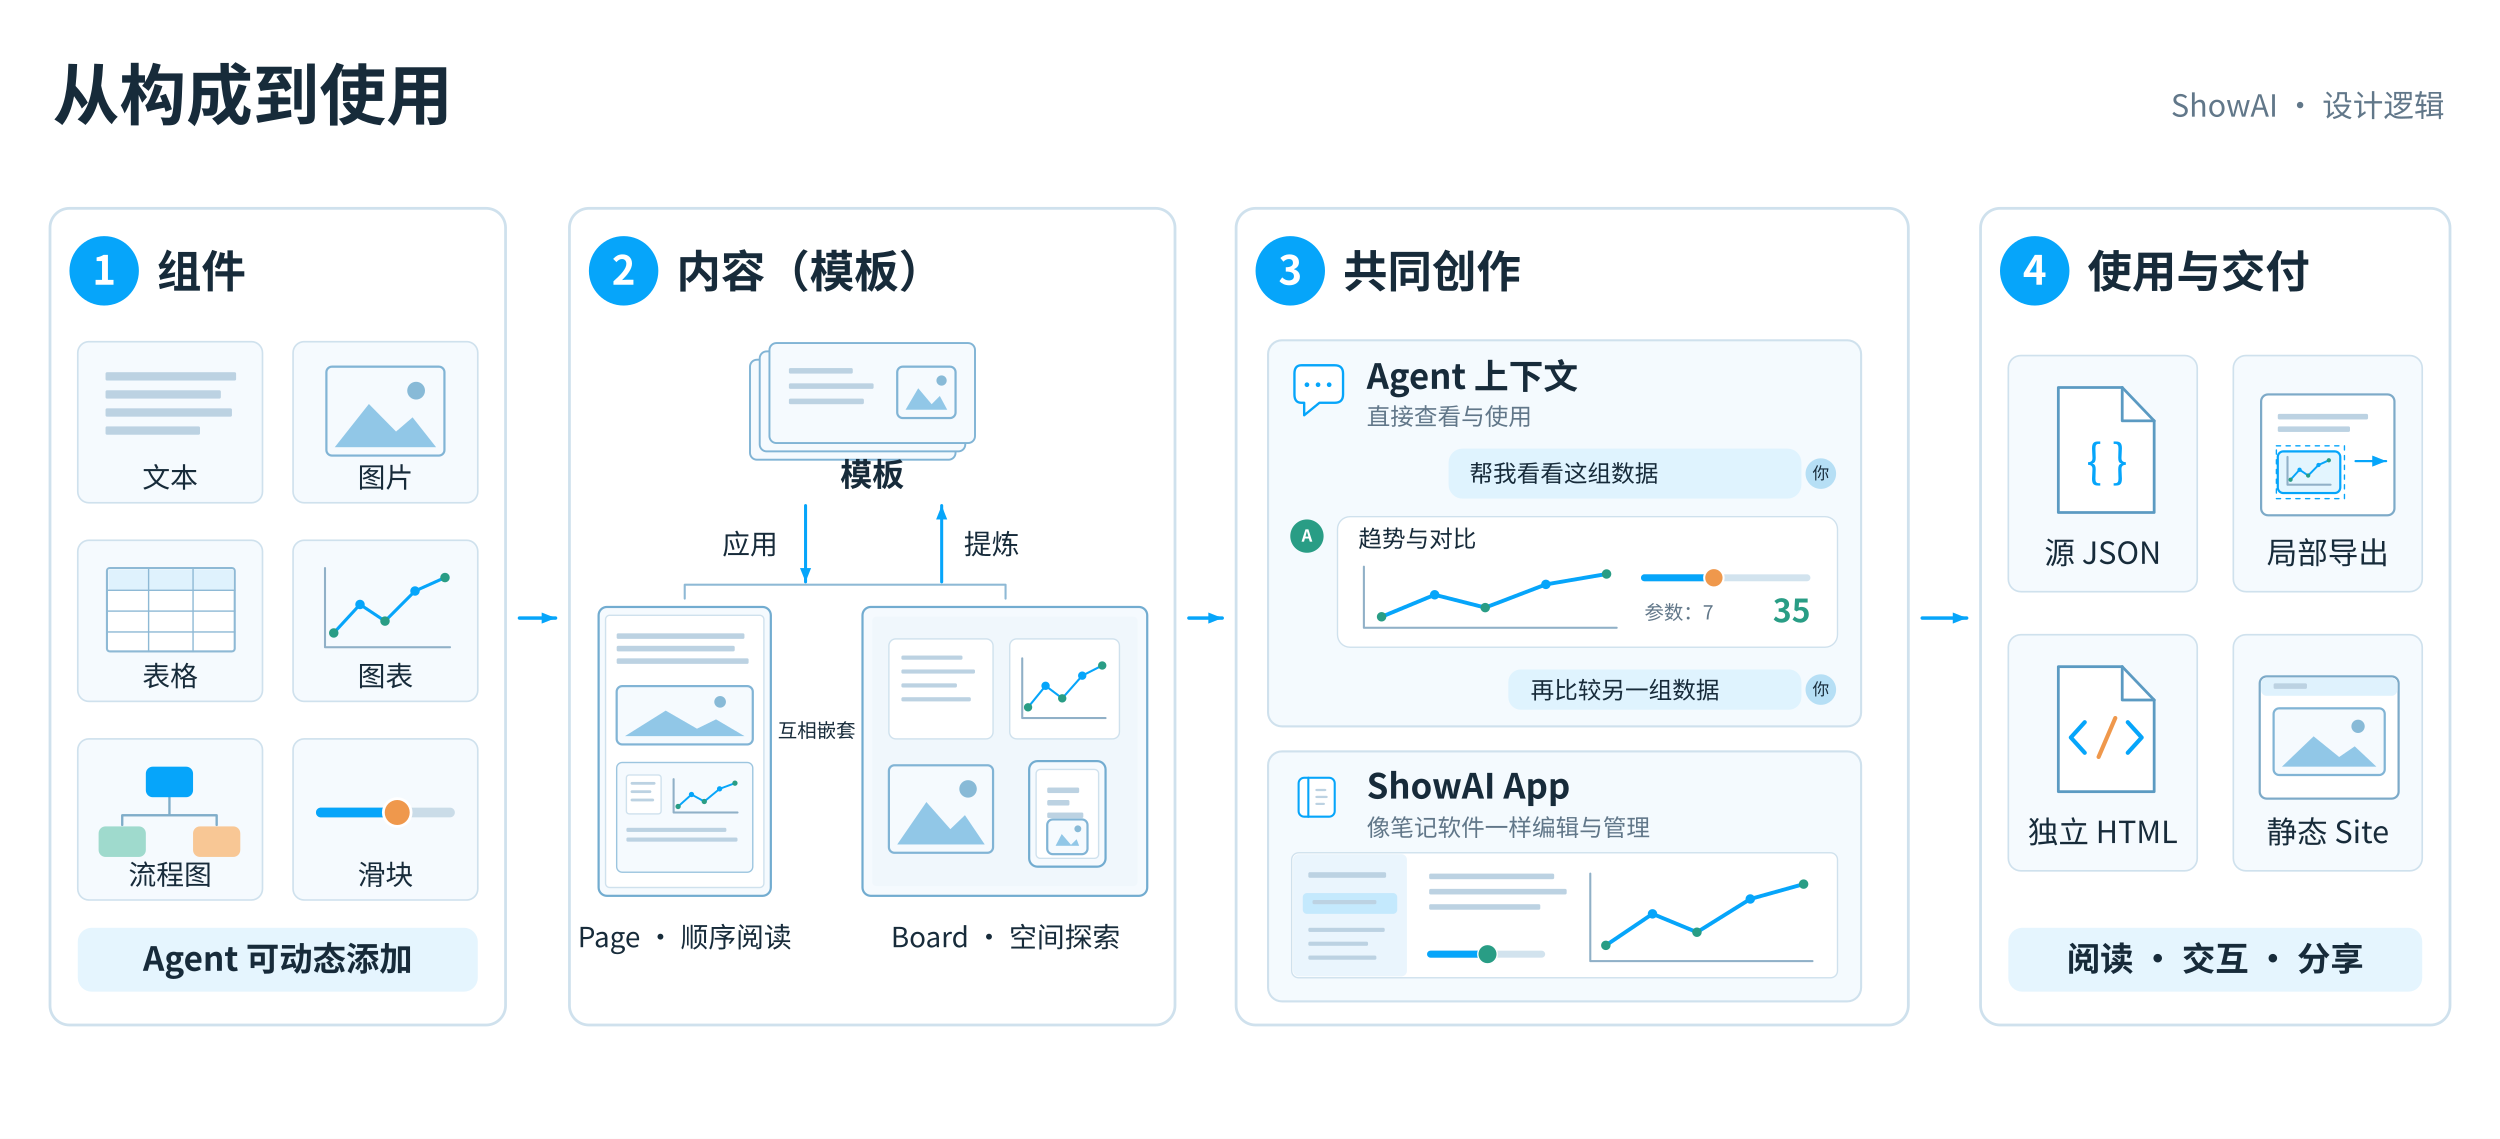
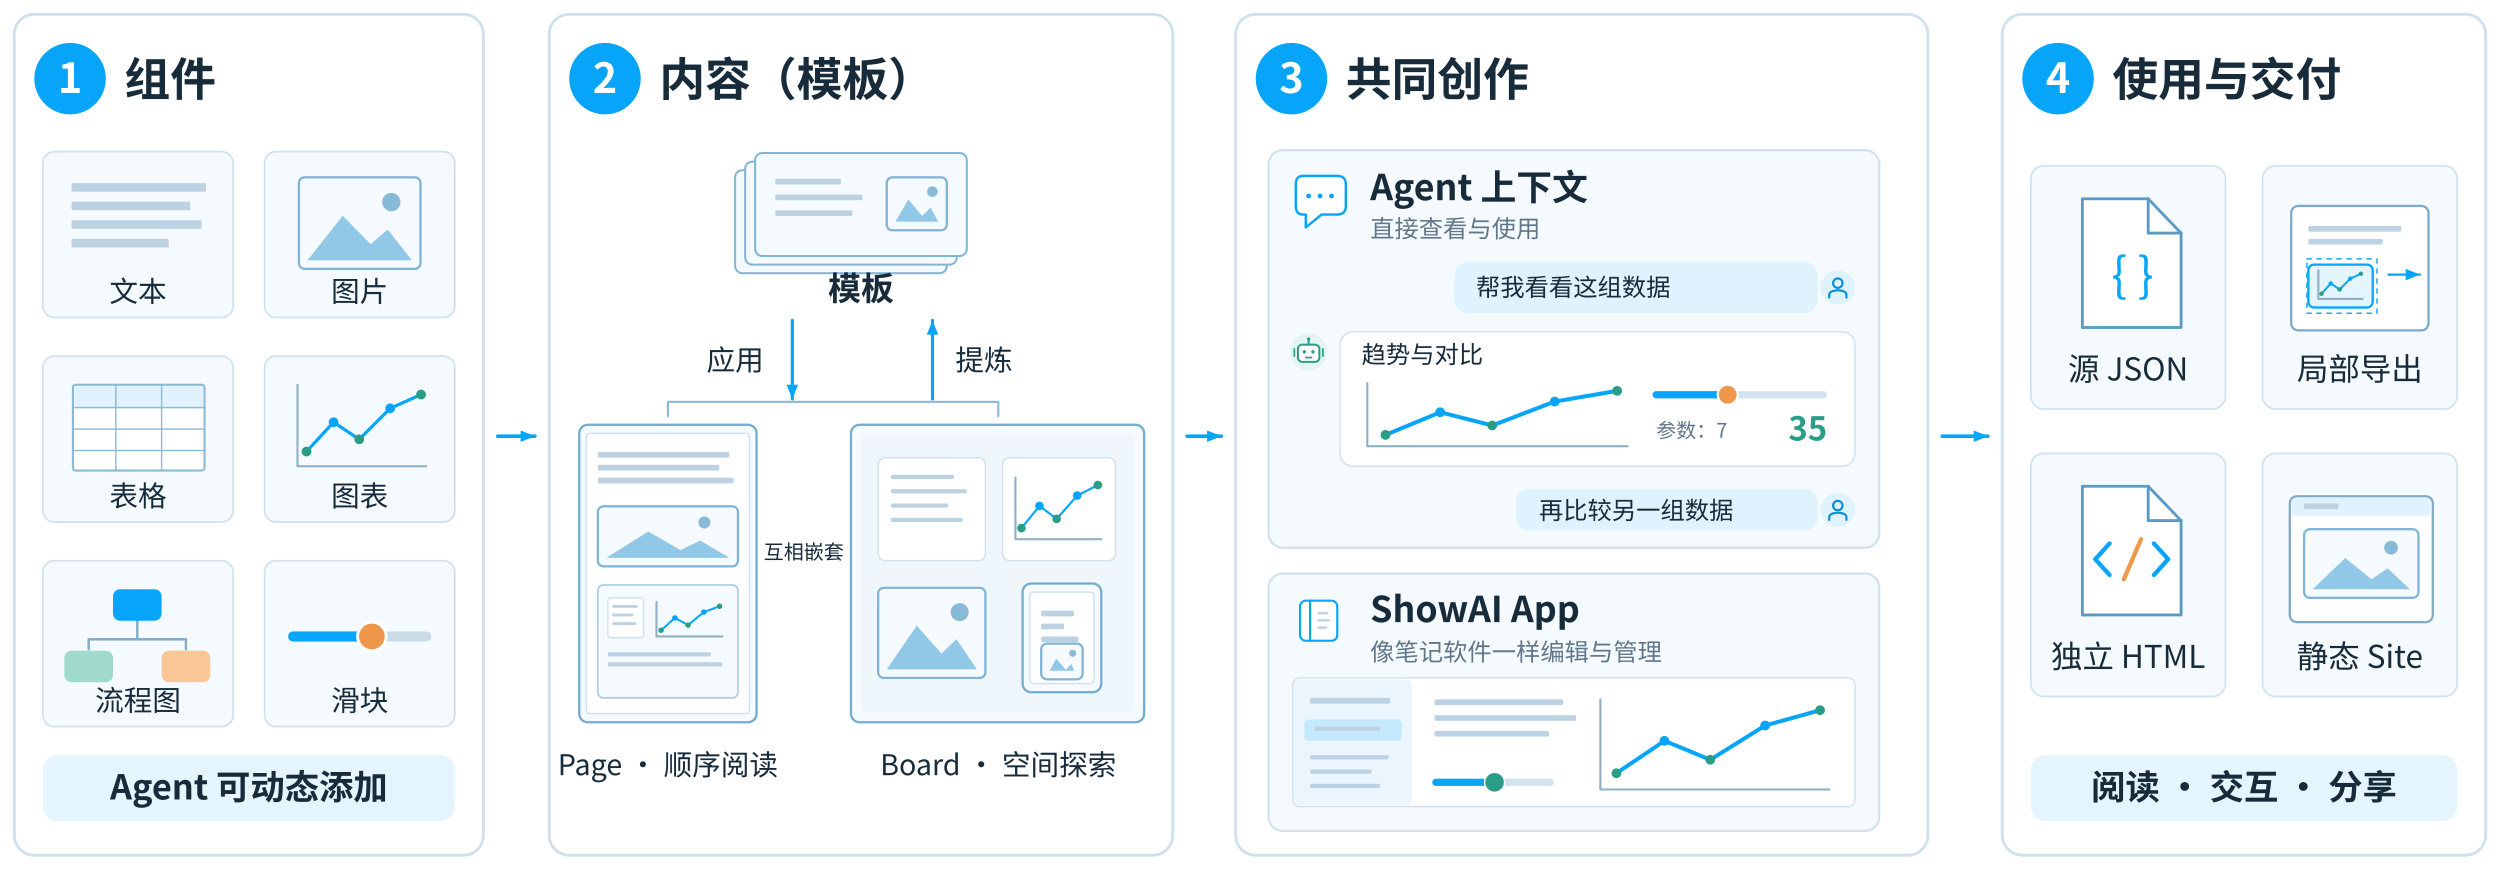
- <svg xmlns="http://www.w3.org/2000/svg" width="1800" height="820" viewBox="0 0 1800 820" role="img" aria-labelledby="title description">
+ <svg xmlns="http://www.w3.org/2000/svg" width="1748" height="608" viewBox="26 140 1748 608" role="img" aria-labelledby="title description">
  <defs>
    <marker id="arrow" viewBox="0 0 10 10" refX="10" refY="5" markerWidth="10" markerHeight="10" markerUnits="userSpaceOnUse" orient="auto-start-reverse">
      <path d="M0,1 L10,5 L0,9 Z" fill="#06A5FA" />
    </marker>
  </defs>
  <g font-family="PingFang SC, Noto Sans CJK SC, Microsoft YaHei, sans-serif">
    <rect x="0" y="0" width="1800" height="820" rx="0" fill="#FFFFFF" stroke="none" stroke-width="1.6" />
-     <text x="38" y="86" font-size="48" font-weight="650" fill="#172B3A" text-anchor="start">从构成到使用</text>
-     <text x="1760" y="84" font-size="22" font-weight="500" fill="#617789" text-anchor="end">ShowAI · 设计逻辑</text>
    <g id="expression-units">
      <rect x="36" y="150" width="328" height="588" rx="14" fill="white" stroke="#CFE1ED" stroke-width="2" />
      <circle cx="75" cy="195" r="25" fill="#06A5FA" stroke="none" stroke-width="2" />
      <text x="75" y="205" font-size="29" font-weight="650" fill="white" text-anchor="middle">1</text>
      <text x="113" y="207" font-size="32" font-weight="650" fill="#172B3A" text-anchor="start">组件</text>
      <g id="unit-1">
        <rect x="56" y="246" width="133" height="116" rx="8" fill="#F5FAFE" stroke="#CFE1ED" stroke-width="1.2" />
        <rect x="76" y="268" width="94" height="6" rx="1" fill="#BCD2E2" stroke="none" stroke-width="1.6" />
        <rect x="76" y="281" width="83" height="6" rx="1" fill="#BCD2E2" stroke="none" stroke-width="1.6" />
        <rect x="76" y="294" width="91" height="6" rx="1" fill="#BCD2E2" stroke="none" stroke-width="1.6" />
        <rect x="76" y="307" width="68" height="6" rx="1" fill="#BCD2E2" stroke="none" stroke-width="1.6" />
        <text x="122.5" y="351" font-size="20" font-weight="500" fill="#172B3A" text-anchor="middle">文本</text>
      </g>
      <g id="unit-2">
        <rect x="211" y="246" width="133" height="116" rx="8" fill="#F5FAFE" stroke="#CFE1ED" stroke-width="1.2" />
        <rect x="235" y="264" width="85" height="64" rx="4" fill="#F5FAFE" stroke="#81B4D5" stroke-width="1.6" />
        <circle cx="299.6" cy="281.28" r="6.4" fill="#88BAD7" stroke="none" stroke-width="2" />
        <polygon points="241,322 265.6,290.88 285.15,310.72 297.05,300.48 314,322" fill="#91C7E7" />
        <text x="277.5" y="351" font-size="20" font-weight="500" fill="#172B3A" text-anchor="middle">图片</text>
      </g>
      <g id="unit-3">
        <rect x="56" y="389" width="133" height="116" rx="8" fill="#F5FAFE" stroke="#CFE1ED" stroke-width="1.2" />
        <rect x="77" y="409" width="92" height="60" rx="2" fill="white" stroke="#8EB9D5" stroke-width="1.5" />
        <rect x="78" y="410" width="90" height="15" rx="0" fill="#DFF2FD" stroke="none" stroke-width="1.6" />
        <path d="M107,409 V469" fill="none" stroke="#8EB9D5" stroke-width="1" stroke-linecap="round" stroke-linejoin="round" />
        <path d="M139,409 V469" fill="none" stroke="#8EB9D5" stroke-width="1" stroke-linecap="round" stroke-linejoin="round" />
        <path d="M77,425 H169" fill="none" stroke="#8EB9D5" stroke-width="1" stroke-linecap="round" stroke-linejoin="round" />
        <path d="M77,440 H169" fill="none" stroke="#8EB9D5" stroke-width="1" stroke-linecap="round" stroke-linejoin="round" />
        <path d="M77,455 H169" fill="none" stroke="#8EB9D5" stroke-width="1" stroke-linecap="round" stroke-linejoin="round" />
        <text x="122.5" y="494" font-size="20" font-weight="500" fill="#172B3A" text-anchor="middle">表格</text>
      </g>
      <g id="unit-4">
        <rect x="211" y="389" width="133" height="116" rx="8" fill="#F5FAFE" stroke="#CFE1ED" stroke-width="1.2" />
        <path d="M234,409 V466 H324" fill="none" stroke="#90B0C7" stroke-width="1.5" stroke-linecap="round" stroke-linejoin="round" />
        <path d="M240.3,455.74 L259.2,435.22 L277.2,447.19 L298.8,425.53 L320.4,415.84" fill="none" stroke="#06A5FA" stroke-width="2.25" stroke-linecap="round" stroke-linejoin="round" />
        <circle cx="240.3" cy="455.74" r="3.4" fill="#299D85" stroke="none" stroke-width="2" />
        <circle cx="259.2" cy="435.22" r="3.4" fill="#06A5FA" stroke="none" stroke-width="2" />
        <circle cx="277.2" cy="447.19" r="3.4" fill="#299D85" stroke="none" stroke-width="2" />
        <circle cx="298.8" cy="425.53" r="3.4" fill="#06A5FA" stroke="none" stroke-width="2" />
        <circle cx="320.4" cy="415.84" r="3.4" fill="#299D85" stroke="none" stroke-width="2" />
        <text x="277.5" y="494" font-size="20" font-weight="500" fill="#172B3A" text-anchor="middle">图表</text>
      </g>
      <g id="unit-5">
        <rect x="56" y="532" width="133" height="116" rx="8" fill="#F5FAFE" stroke="#CFE1ED" stroke-width="1.2" />
        <path d="M122,573 V587 M88,594 V587 H156 V594" fill="none" stroke="#80ADC9" stroke-width="1.7" stroke-linecap="round" stroke-linejoin="round" />
        <rect x="105" y="552" width="34" height="22" rx="5" fill="#06A5FA" stroke="none" stroke-width="1.6" />
        <rect x="71" y="595" width="34" height="22" rx="5" fill="#9FDACD" stroke="none" stroke-width="1.6" />
        <rect x="139" y="595" width="34" height="22" rx="5" fill="#F8C795" stroke="none" stroke-width="1.6" />
        <text x="122.5" y="637" font-size="20" font-weight="500" fill="#172B3A" text-anchor="middle">流程图</text>
      </g>
      <g id="unit-6">
        <rect x="211" y="532" width="133" height="116" rx="8" fill="#F5FAFE" stroke="#CFE1ED" stroke-width="1.2" />
        <path d="M231,585 H324" fill="none" stroke="#CADCE8" stroke-width="7" stroke-linecap="round" stroke-linejoin="round" />
        <path d="M231,585 H286" fill="none" stroke="#06A5FA" stroke-width="7" stroke-linecap="round" stroke-linejoin="round" />
        <circle cx="286" cy="585" r="10" fill="#EF984C" stroke="white" stroke-width="2" />
        <text x="277.5" y="637" font-size="20" font-weight="500" fill="#172B3A" text-anchor="middle">滑块</text>
      </g>
      <rect x="56" y="668" width="288" height="46" rx="10" fill="#E5F5FE" stroke="none" stroke-width="1.6" />
      <text x="200" y="699" font-size="24" font-weight="600" fill="#172B3A" text-anchor="middle">Agent 可动态添加</text>
    </g>
    <g id="content-organization">
      <rect x="410" y="150" width="436" height="588" rx="14" fill="white" stroke="#CFE1ED" stroke-width="2" />
      <circle cx="449" cy="195" r="25" fill="#06A5FA" stroke="none" stroke-width="2" />
      <text x="449" y="205" font-size="29" font-weight="650" fill="white" text-anchor="middle">2</text>
      <text x="487" y="207" font-size="32" font-weight="650" fill="#172B3A" text-anchor="start">内容（模板）</text>
      <g id="reusable-template">
        <rect x="540" y="259" width="148" height="72" rx="5" fill="#F5FAFE" stroke="#81B4D5" stroke-width="1.4" />
        <rect x="547" y="253" width="148" height="72" rx="5" fill="#F5FAFE" stroke="#81B4D5" stroke-width="1.4" />
        <rect x="554" y="247" width="148" height="72" rx="5" fill="#F5FAFE" stroke="#81B4D5" stroke-width="1.4" />
        <rect x="568" y="265" width="46" height="4" rx="1" fill="#BCD2E2" stroke="none" stroke-width="1.6" />
        <rect x="568" y="276" width="61" height="4" rx="1" fill="#BCD2E2" stroke="none" stroke-width="1.6" />
        <rect x="568" y="287" width="54" height="4" rx="1" fill="#BCD2E2" stroke="none" stroke-width="1.6" />
        <rect x="646" y="264" width="42" height="37" rx="4" fill="#F5FAFE" stroke="#81B4D5" stroke-width="1.6" />
        <circle cx="677.92" cy="273.99" r="3.7" fill="#88BAD7" stroke="none" stroke-width="2" />
        <polygon points="652,295 661.12,279.54 670.78,291.01 676.66,285.09 682,295" fill="#91C7E7" />
        <text x="628" y="350" font-size="23" font-weight="600" fill="#172B3A" text-anchor="middle">模板</text>
        <path d="M493,431 V421 H724 V431" fill="none" stroke="#8EB9D5" stroke-width="1.5" stroke-linecap="round" stroke-linejoin="round" />
        <path d="M580,364 V419" fill="none" stroke="#06A5FA" stroke-width="2.2" stroke-linecap="round" stroke-linejoin="round" marker-end="url(#arrow)" />
        <path d="M678,419 V364" fill="none" stroke="#06A5FA" stroke-width="2.2" stroke-linecap="round" stroke-linejoin="round" marker-end="url(#arrow)" />
        <text x="560" y="399" font-size="20" font-weight="500" fill="#172B3A" text-anchor="end">应用</text>
        <text x="694" y="399" font-size="20" font-weight="500" fill="#172B3A" text-anchor="start">提炼</text>
      </g>
      <g id="page-container">
        <rect x="431" y="437" width="124" height="208" rx="6" fill="#F5FAFE" stroke="#72ACD0" stroke-width="1.6" />
        <rect x="436" y="443" width="114" height="196" rx="3" fill="white" stroke="#CFE1ED" stroke-width="1" />
        <rect x="444" y="456" width="92" height="4" rx="1" fill="#BCD2E2" stroke="none" stroke-width="1.6" />
        <rect x="444" y="465" width="85" height="4" rx="1" fill="#BCD2E2" stroke="none" stroke-width="1.6" />
        <rect x="444" y="474" width="95" height="4" rx="1" fill="#BCD2E2" stroke="none" stroke-width="1.6" />
        <rect x="444" y="494" width="98" height="42" rx="4" fill="#F5FAFE" stroke="#81B4D5" stroke-width="1.6" />
        <circle cx="518.48" cy="505.34" r="4.2" fill="#88BAD7" stroke="none" stroke-width="2" />
        <polygon points="450,530 479.28,511.64 501.82,524.66 515.54,517.94 536,530" fill="#91C7E7" />
        <rect x="444" y="549" width="98" height="79" rx="4" fill="#F5FAFE" stroke="#9CC5DF" stroke-width="1" />
        <rect x="451" y="558" width="25" height="28" rx="2" fill="white" stroke="#CFE1ED" stroke-width="1" />
        <rect x="454" y="563" width="18" height="2" rx="1" fill="#BCD2E2" stroke="none" stroke-width="1.6" />
        <rect x="454" y="569" width="15" height="2" rx="1" fill="#BCD2E2" stroke="none" stroke-width="1.6" />
        <rect x="454" y="575" width="17" height="2" rx="1" fill="#BCD2E2" stroke="none" stroke-width="1.6" />
        <path d="M485,561 V585 H531" fill="none" stroke="#90B0C7" stroke-width="1.5" stroke-linecap="round" stroke-linejoin="round" />
        <path d="M488.22,580.68 L497.88,572.04 L507.08,577.08 L518.12,567.96 L529.16,563.88" fill="none" stroke="#06A5FA" stroke-width="1.4" stroke-linecap="round" stroke-linejoin="round" />
        <circle cx="488.22" cy="580.68" r="1.92" fill="#299D85" stroke="none" stroke-width="2" />
        <circle cx="497.88" cy="572.04" r="1.92" fill="#06A5FA" stroke="none" stroke-width="2" />
        <circle cx="507.08" cy="577.08" r="1.92" fill="#299D85" stroke="none" stroke-width="2" />
        <circle cx="518.12" cy="567.96" r="1.92" fill="#06A5FA" stroke="none" stroke-width="2" />
        <circle cx="529.16" cy="563.88" r="1.92" fill="#299D85" stroke="none" stroke-width="2" />
        <rect x="451" y="596" width="72" height="3" rx="1" fill="#BCD2E2" stroke="none" stroke-width="1.6" />
        <rect x="451" y="603" width="80" height="3" rx="1" fill="#BCD2E2" stroke="none" stroke-width="1.6" />
        <text x="493" y="682" font-size="20" font-weight="500" fill="#172B3A" text-anchor="middle">Page · 顺序阅读</text>
      </g>
      <g id="board-container">
        <rect x="621" y="437" width="205" height="208" rx="6" fill="#F5FAFE" stroke="#72ACD0" stroke-width="1.6" />
        <rect x="628" y="444" width="191" height="194" rx="3" fill="#F0F7FC" stroke="none" stroke-width="1.6" />
        <rect x="640" y="460" width="75" height="72" rx="5" fill="white" stroke="#CFE1ED" stroke-width="1" />
        <rect x="649" y="472" width="44" height="3" rx="1" fill="#BCD2E2" stroke="none" stroke-width="1.6" />
        <rect x="649" y="482" width="53" height="3" rx="1" fill="#BCD2E2" stroke="none" stroke-width="1.6" />
        <rect x="649" y="492" width="40" height="3" rx="1" fill="#BCD2E2" stroke="none" stroke-width="1.6" />
        <rect x="649" y="502" width="50" height="3" rx="1" fill="#BCD2E2" stroke="none" stroke-width="1.6" />
        <rect x="727" y="460" width="79" height="72" rx="5" fill="white" stroke="#CFE1ED" stroke-width="1" />
        <path d="M736,474 V517 H796" fill="none" stroke="#90B0C7" stroke-width="1.5" stroke-linecap="round" stroke-linejoin="round" />
        <path d="M740.2,509.26 L752.8,493.78 L764.8,502.81 L779.2,486.47 L793.6,479.16" fill="none" stroke="#06A5FA" stroke-width="1.5" stroke-linecap="round" stroke-linejoin="round" />
        <circle cx="740.2" cy="509.26" r="3.0" fill="#299D85" stroke="none" stroke-width="2" />
        <circle cx="752.8" cy="493.78" r="3.0" fill="#06A5FA" stroke="none" stroke-width="2" />
        <circle cx="764.8" cy="502.81" r="3.0" fill="#299D85" stroke="none" stroke-width="2" />
        <circle cx="779.2" cy="486.47" r="3.0" fill="#06A5FA" stroke="none" stroke-width="2" />
        <circle cx="793.6" cy="479.16" r="3.0" fill="#299D85" stroke="none" stroke-width="2" />
        <rect x="640" y="551" width="75" height="63" rx="4" fill="#F5FAFE" stroke="#81B4D5" stroke-width="1.6" />
        <circle cx="697.0" cy="568.01" r="6.3" fill="#88BAD7" stroke="none" stroke-width="2" />
        <polygon points="646,608 667.0,577.46 684.25,596.99 694.75,586.91 709,608" fill="#91C7E7" />
        <rect x="741" y="548" width="55" height="76" rx="6" fill="#F5FAFE" stroke="#72ACD0" stroke-width="1.6" />
        <rect x="746" y="554" width="45" height="64" rx="3" fill="white" stroke="#CFE1ED" stroke-width="1" />
        <rect x="754" y="567" width="23" height="4" rx="1" fill="#BCD2E2" stroke="none" stroke-width="1.6" />
        <rect x="754" y="576" width="16" height="4" rx="1" fill="#BCD2E2" stroke="none" stroke-width="1.6" />
        <rect x="754" y="585" width="26" height="4" rx="1" fill="#BCD2E2" stroke="none" stroke-width="1.6" />
        <rect x="754" y="590" width="29" height="25" rx="4" fill="#F5FAFE" stroke="#81B4D5" stroke-width="1.6" />
        <circle cx="776.04" cy="596.75" r="2.5" fill="#88BAD7" stroke="none" stroke-width="2" />
        <polygon points="760,609 764.44,600.5 771.11,608.25 775.17,604.25 777,609" fill="#91C7E7" />
        <text x="724" y="682" font-size="20" font-weight="500" fill="#172B3A" text-anchor="middle">Board · 空间探索</text>
      </g>
      <text x="588" y="531" font-size="14" font-weight="500" fill="#172B3A" text-anchor="middle">互相嵌套</text>
    </g>
    <g id="co-creation">
      <rect x="890" y="150" width="484" height="588" rx="14" fill="white" stroke="#CFE1ED" stroke-width="2" />
      <circle cx="929" cy="195" r="25" fill="#06A5FA" stroke="none" stroke-width="2" />
      <text x="929" y="205" font-size="29" font-weight="650" fill="white" text-anchor="middle">3</text>
      <text x="967" y="207" font-size="32" font-weight="650" fill="#172B3A" text-anchor="start">共同创作</text>
      <g id="agent-context-interface">
        <rect x="913" y="245" width="427" height="278" rx="10" fill="#F4FAFE" stroke="#CFE1ED" stroke-width="1.5" />
        <path d="M937,263 H961 Q967,263 967,269 V284 Q967,290 961,290 H950 L939,299 V290 H937 Q932,290 932,284 V269 Q932,263 937,263 Z" fill="white" stroke="#06A5FA" stroke-width="1.7" stroke-linecap="round" stroke-linejoin="round" />
        <circle cx="941" cy="277" r="1.7" fill="#06A5FA" stroke="none" stroke-width="2" />
        <circle cx="949" cy="277" r="1.7" fill="#06A5FA" stroke="none" stroke-width="2" />
        <circle cx="957" cy="277" r="1.7" fill="#06A5FA" stroke="none" stroke-width="2" />
        <text x="984" y="280" font-size="25" font-weight="600" fill="#172B3A" text-anchor="start">Agent 上下文</text>
        <text x="984" y="306" font-size="17" font-weight="400" fill="#617789" text-anchor="start">直接查看与使用</text>
        <g id="chat-user-request">
          <rect x="1043" y="323" width="254" height="36" rx="10" fill="#DFF3FE" stroke="none" stroke-width="1.6" />
          <text x="1058" y="347" font-size="17" font-weight="400" fill="#172B3A" text-anchor="start">帮我看看这组数据</text>
-           <circle cx="1311" cy="341" r="11" fill="#B6DFF5" stroke="none" stroke-width="2" />
-           <text x="1311" y="345" font-size="12" font-weight="500" fill="#172B3A" text-anchor="middle">你</text>
+           <g id="chat-human-avatar-request">
+             <circle cx="1311" cy="341" r="12" fill="#DFF3FE" stroke="none" stroke-width="2" />
+             <circle cx="1311" cy="338" r="3.3" fill="none" stroke="#078DD8" stroke-width="1.5" />
+             <path d="M1305,348 V346 C1305,342 1317,342 1317,346 V348" fill="none" stroke="#078DD8" stroke-width="1.5" stroke-linecap="round" stroke-linejoin="round" />
+           </g>
        </g>
        <g id="chat-agent-response">
-           <circle cx="941" cy="386" r="12" fill="#299D85" stroke="none" stroke-width="2" />
-           <text x="941" y="390" font-size="12" font-weight="600" fill="white" text-anchor="middle">A</text>
+           <g id="chat-robot-avatar">
+             <circle cx="941" cy="386" r="13" fill="#E3F5F0" stroke="none" stroke-width="2" />
+             <path d="M941,377 V381" fill="none" stroke="#299D85" stroke-width="1.4" stroke-linecap="round" stroke-linejoin="round" />
+             <circle cx="941" cy="377" r="1.1" fill="#299D85" stroke="none" stroke-width="2" />
+             <rect x="933.5" y="381" width="15" height="12" rx="3" fill="white" stroke="#299D85" stroke-width="1.4" />
+             <circle cx="938" cy="386" r="1.2" fill="#299D85" stroke="none" stroke-width="2" />
+             <circle cx="944" cy="386" r="1.2" fill="#299D85" stroke="none" stroke-width="2" />
+             <path d="M939,390 H943 M931,384 V389 M951,384 V389" fill="none" stroke="#299D85" stroke-width="1.2" stroke-linecap="round" stroke-linejoin="round" />
+           </g>
          <rect x="963" y="372" width="360" height="94" rx="9" fill="white" stroke="#CFE1ED" stroke-width="1" />
          <text x="978" y="394" font-size="17" font-weight="500" fill="#172B3A" text-anchor="start">趋势与对比</text>
          <path d="M982,408 V452 H1164" fill="none" stroke="#90B0C7" stroke-width="1.5" stroke-linecap="round" stroke-linejoin="round" />
          <path d="M994.74,444.08 L1032.96,428.24 L1069.36,437.48 L1113.04,420.76 L1156.72,413.28" fill="none" stroke="#06A5FA" stroke-width="2.8" stroke-linecap="round" stroke-linejoin="round" />
          <circle cx="994.74" cy="444.08" r="3.4" fill="#299D85" stroke="none" stroke-width="2" />
          <circle cx="1032.96" cy="428.24" r="3.4" fill="#06A5FA" stroke="none" stroke-width="2" />
          <circle cx="1069.36" cy="437.48" r="3.4" fill="#299D85" stroke="none" stroke-width="2" />
          <circle cx="1113.04" cy="420.76" r="3.4" fill="#06A5FA" stroke="none" stroke-width="2" />
          <circle cx="1156.72" cy="413.28" r="3.4" fill="#299D85" stroke="none" stroke-width="2" />
          <path d="M1184,416 H1301" fill="none" stroke="#D2E3EE" stroke-width="5" stroke-linecap="round" stroke-linejoin="round" />
          <path d="M1184,416 H1234" fill="none" stroke="#06A5FA" stroke-width="5" stroke-linecap="round" stroke-linejoin="round" />
          <circle cx="1234" cy="416" r="7" fill="#EF984C" stroke="white" stroke-width="1.5" />
          <text x="1184" y="446" font-size="14" font-weight="400" fill="#617789" text-anchor="start">参数：7</text>
          <text x="1290" y="448" font-size="23" font-weight="600" fill="#299D85" text-anchor="middle">35</text>
        </g>
        <g id="chat-user-followup">
          <rect x="1086" y="482" width="211" height="29" rx="9" fill="#DFF3FE" stroke="none" stroke-width="1.6" />
          <text x="1102" y="503" font-size="17" font-weight="400" fill="#172B3A" text-anchor="start">再比较另一组数据</text>
-           <circle cx="1311" cy="496.5" r="11" fill="#B6DFF5" stroke="none" stroke-width="2" />
-           <text x="1311" y="500.5" font-size="12" font-weight="500" fill="#172B3A" text-anchor="middle">你</text>
+           <g id="chat-human-avatar-followup">
+             <circle cx="1311" cy="496.5" r="12" fill="#DFF3FE" stroke="none" stroke-width="2" />
+             <circle cx="1311" cy="493.5" r="3.3" fill="none" stroke="#078DD8" stroke-width="1.5" />
+             <path d="M1305,503.5 V501.5 C1305,497.5 1317,497.5 1317,501.5 V503.5" fill="none" stroke="#078DD8" stroke-width="1.5" stroke-linecap="round" stroke-linejoin="round" />
+           </g>
        </g>
      </g>
      <g id="showai-app-interface">
        <rect x="913" y="541" width="427" height="180" rx="10" fill="#F4FAFE" stroke="#CFE1ED" stroke-width="1.5" />
        <rect x="935" y="560" width="26" height="28" rx="4" fill="white" stroke="#06A5FA" stroke-width="1.5" />
        <path d="M942,560 V588" fill="none" stroke="#06A5FA" stroke-width="1.5" stroke-linecap="round" stroke-linejoin="round" />
        <rect x="947" y="568" width="8" height="1.6" rx="1" fill="#BCD2E2" stroke="none" stroke-width="1.6" />
        <rect x="947" y="573" width="9" height="1.6" rx="1" fill="#BCD2E2" stroke="none" stroke-width="1.6" />
        <rect x="947" y="578" width="7" height="1.6" rx="1" fill="#BCD2E2" stroke="none" stroke-width="1.6" />
        <text x="984" y="575" font-size="25" font-weight="600" fill="#172B3A" text-anchor="start">ShowAI App</text>
        <text x="984" y="602" font-size="17" font-weight="400" fill="#617789" text-anchor="start">像笔记软件一样编辑与管理</text>
        <rect x="930" y="614" width="393" height="90" rx="5" fill="white" stroke="#CFE1ED" stroke-width="1" />
        <rect x="931" y="615" width="82" height="88" rx="4" fill="#EAF5FD" stroke="none" stroke-width="1.6" />
        <rect x="942" y="628" width="56" height="4" rx="1" fill="#BCD2E2" stroke="none" stroke-width="1.6" />
        <rect x="938" y="643" width="68" height="15" rx="3" fill="#C4E9FD" stroke="none" stroke-width="1.6" />
        <rect x="945" y="648" width="46" height="3" rx="1" fill="#BCD2E2" stroke="none" stroke-width="1.6" />
        <rect x="942" y="668" width="55" height="3" rx="1" fill="#BCD2E2" stroke="none" stroke-width="1.6" />
        <rect x="942" y="678" width="43" height="3" rx="1" fill="#BCD2E2" stroke="none" stroke-width="1.6" />
        <rect x="942" y="688" width="49" height="3" rx="1" fill="#BCD2E2" stroke="none" stroke-width="1.6" />
        <rect x="1029" y="629" width="90" height="4" rx="1" fill="#BCD2E2" stroke="none" stroke-width="1.6" />
        <rect x="1029" y="640" width="99" height="4" rx="1" fill="#BCD2E2" stroke="none" stroke-width="1.6" />
        <rect x="1029" y="651" width="80" height="4" rx="1" fill="#BCD2E2" stroke="none" stroke-width="1.6" />
        <path d="M1030,687 H1110" fill="none" stroke="#D2E3EE" stroke-width="5" stroke-linecap="round" stroke-linejoin="round" />
        <path d="M1030,687 H1071" fill="none" stroke="#06A5FA" stroke-width="5" stroke-linecap="round" stroke-linejoin="round" />
        <circle cx="1071" cy="687" r="7" fill="#299D85" stroke="white" stroke-width="1" />
        <path d="M1145,629 V692 H1305" fill="none" stroke="#90B0C7" stroke-width="1.5" stroke-linecap="round" stroke-linejoin="round" />
        <path d="M1156.2,680.66 L1189.8,657.98 L1221.8,671.21 L1260.2,647.27 L1298.6,636.56" fill="none" stroke="#06A5FA" stroke-width="2.8" stroke-linecap="round" stroke-linejoin="round" />
        <circle cx="1156.2" cy="680.66" r="3.4" fill="#299D85" stroke="none" stroke-width="2" />
        <circle cx="1189.8" cy="657.98" r="3.4" fill="#06A5FA" stroke="none" stroke-width="2" />
        <circle cx="1221.8" cy="671.21" r="3.4" fill="#299D85" stroke="none" stroke-width="2" />
        <circle cx="1260.2" cy="647.27" r="3.4" fill="#06A5FA" stroke="none" stroke-width="2" />
        <circle cx="1298.6" cy="636.56" r="3.4" fill="#299D85" stroke="none" stroke-width="2" />
      </g>
    </g>
    <g id="use-and-delivery">
      <rect x="1426" y="150" width="338" height="588" rx="14" fill="white" stroke="#CFE1ED" stroke-width="2" />
      <circle cx="1465" cy="195" r="25" fill="#06A5FA" stroke="none" stroke-width="2" />
      <text x="1465" y="205" font-size="29" font-weight="650" fill="white" text-anchor="middle">4</text>
      <text x="1503" y="207" font-size="32" font-weight="650" fill="#172B3A" text-anchor="start">使用与交付</text>
      <g id="destination-1">
        <rect x="1446" y="256" width="136" height="170" rx="9" fill="#F5FAFE" stroke="#CFE1ED" stroke-width="1.2" />
        <path d="M1482,279 H1528 L1551,303 V369 H1482 Z" fill="white" stroke="#5B9AC2" stroke-width="2" stroke-linecap="round" stroke-linejoin="round" />
        <path d="M1528,279 V303 H1551" fill="none" stroke="#5B9AC2" stroke-width="2" stroke-linecap="round" stroke-linejoin="round" />
        <text x="1517" y="344" font-size="33" font-weight="500" fill="#06A5FA" text-anchor="middle">{ }</text>
        <text x="1514" y="406" font-size="22" font-weight="500" fill="#172B3A" text-anchor="middle">源 JSON</text>
      </g>
      <g id="destination-2">
        <rect x="1608" y="256" width="136" height="170" rx="9" fill="#F5FAFE" stroke="#CFE1ED" stroke-width="1.2" />
        <rect x="1628" y="284" width="96" height="87" rx="5" fill="white" stroke="#7DAAC8" stroke-width="1.6" />
        <rect x="1640" y="298" width="65" height="4" rx="1" fill="#BCD2E2" stroke="none" stroke-width="1.6" />
        <rect x="1640" y="307" width="52" height="4" rx="1" fill="#BCD2E2" stroke="none" stroke-width="1.6" />
        <rect x="1640" y="325" width="45" height="30" rx="4" fill="#E3F5FE" stroke="#06A5FA" stroke-width="1.6" />
        <path d="M1647,329 V349 H1678" fill="none" stroke="#90B0C7" stroke-width="1.5" stroke-linecap="round" stroke-linejoin="round" />
        <path d="M1649.17,345.4 L1655.68,338.2 L1661.88,342.4 L1669.32,334.8 L1676.76,331.4" fill="none" stroke="#06A5FA" stroke-width="1.4" stroke-linecap="round" stroke-linejoin="round" />
        <circle cx="1649.17" cy="345.4" r="1.55" fill="#299D85" stroke="none" stroke-width="2" />
        <circle cx="1655.68" cy="338.2" r="1.55" fill="#06A5FA" stroke="none" stroke-width="2" />
        <circle cx="1661.88" cy="342.4" r="1.55" fill="#299D85" stroke="none" stroke-width="2" />
        <circle cx="1669.32" cy="334.8" r="1.55" fill="#06A5FA" stroke="none" stroke-width="2" />
        <circle cx="1676.76" cy="331.4" r="1.55" fill="#299D85" stroke="none" stroke-width="2" />
        <path d="M1696,332 H1718" fill="none" stroke="#06A5FA" stroke-width="1.6" stroke-linecap="round" stroke-linejoin="round" marker-end="url(#arrow)" />
        <path d="M1639,321 H1688 V359 H1639 Z" fill="none" stroke="#06A5FA" stroke-width="1" stroke-linecap="round" stroke-linejoin="round" stroke-dasharray="3 4" />
        <text x="1676" y="406" font-size="22" font-weight="500" fill="#172B3A" text-anchor="middle">局部导出</text>
      </g>
      <g id="destination-3">
        <rect x="1446" y="457" width="136" height="170" rx="9" fill="#F5FAFE" stroke="#CFE1ED" stroke-width="1.2" />
        <path d="M1482,480 H1528 L1551,504 V570 H1482 Z" fill="white" stroke="#5B9AC2" stroke-width="2" stroke-linecap="round" stroke-linejoin="round" />
        <path d="M1528,480 V504 H1551" fill="none" stroke="#5B9AC2" stroke-width="2" stroke-linecap="round" stroke-linejoin="round" />
        <path d="M1501,520 L1491,531 L1501,542 M1532,520 L1542,531 L1532,542" fill="none" stroke="#06A5FA" stroke-width="3" stroke-linecap="round" stroke-linejoin="round" />
        <path d="M1523,517 L1511,545" fill="none" stroke="#EF984C" stroke-width="3" stroke-linecap="round" stroke-linejoin="round" />
        <text x="1514" y="607" font-size="22" font-weight="500" fill="#172B3A" text-anchor="middle">独立 HTML</text>
      </g>
      <g id="destination-4">
        <rect x="1608" y="457" width="136" height="170" rx="9" fill="#F5FAFE" stroke="#CFE1ED" stroke-width="1.2" />
        <rect x="1627" y="487" width="100" height="88" rx="5" fill="white" stroke="#7DAAC8" stroke-width="1.6" />
        <rect x="1628" y="488" width="98" height="13" rx="4" fill="#DFF2FD" stroke="none" stroke-width="1.6" />
        <rect x="1637" y="492" width="24" height="4" rx="1" fill="#BCD2E2" stroke="none" stroke-width="1.6" />
        <rect x="1637" y="510" width="80" height="48" rx="4" fill="#F5FAFE" stroke="#81B4D5" stroke-width="1.6" />
        <circle cx="1697.8" cy="522.96" r="4.8" fill="#88BAD7" stroke="none" stroke-width="2" />
        <polygon points="1643,552 1665.8,530.16 1684.2,545.04 1695.4,537.36 1711,552" fill="#91C7E7" />
        <text x="1676" y="607" font-size="22" font-weight="500" fill="#172B3A" text-anchor="middle">静态 Site</text>
      </g>
      <rect x="1446" y="668" width="298" height="46" rx="10" fill="#E5F5FE" stroke="none" stroke-width="1.6" />
      <text x="1595" y="699" font-size="24" font-weight="600" fill="#172B3A" text-anchor="middle">阅读 · 交互 · 分享</text>
    </g>
    <g id="main-flow">
      <path d="M374,445 H400" fill="none" stroke="#06A5FA" stroke-width="2.5" stroke-linecap="round" stroke-linejoin="round" marker-end="url(#arrow)" />
      <path d="M856,445 H880" fill="none" stroke="#06A5FA" stroke-width="2.5" stroke-linecap="round" stroke-linejoin="round" marker-end="url(#arrow)" />
      <path d="M1384,445 H1416" fill="none" stroke="#06A5FA" stroke-width="2.5" stroke-linecap="round" stroke-linejoin="round" marker-end="url(#arrow)" />
    </g>
  </g>
</svg>
